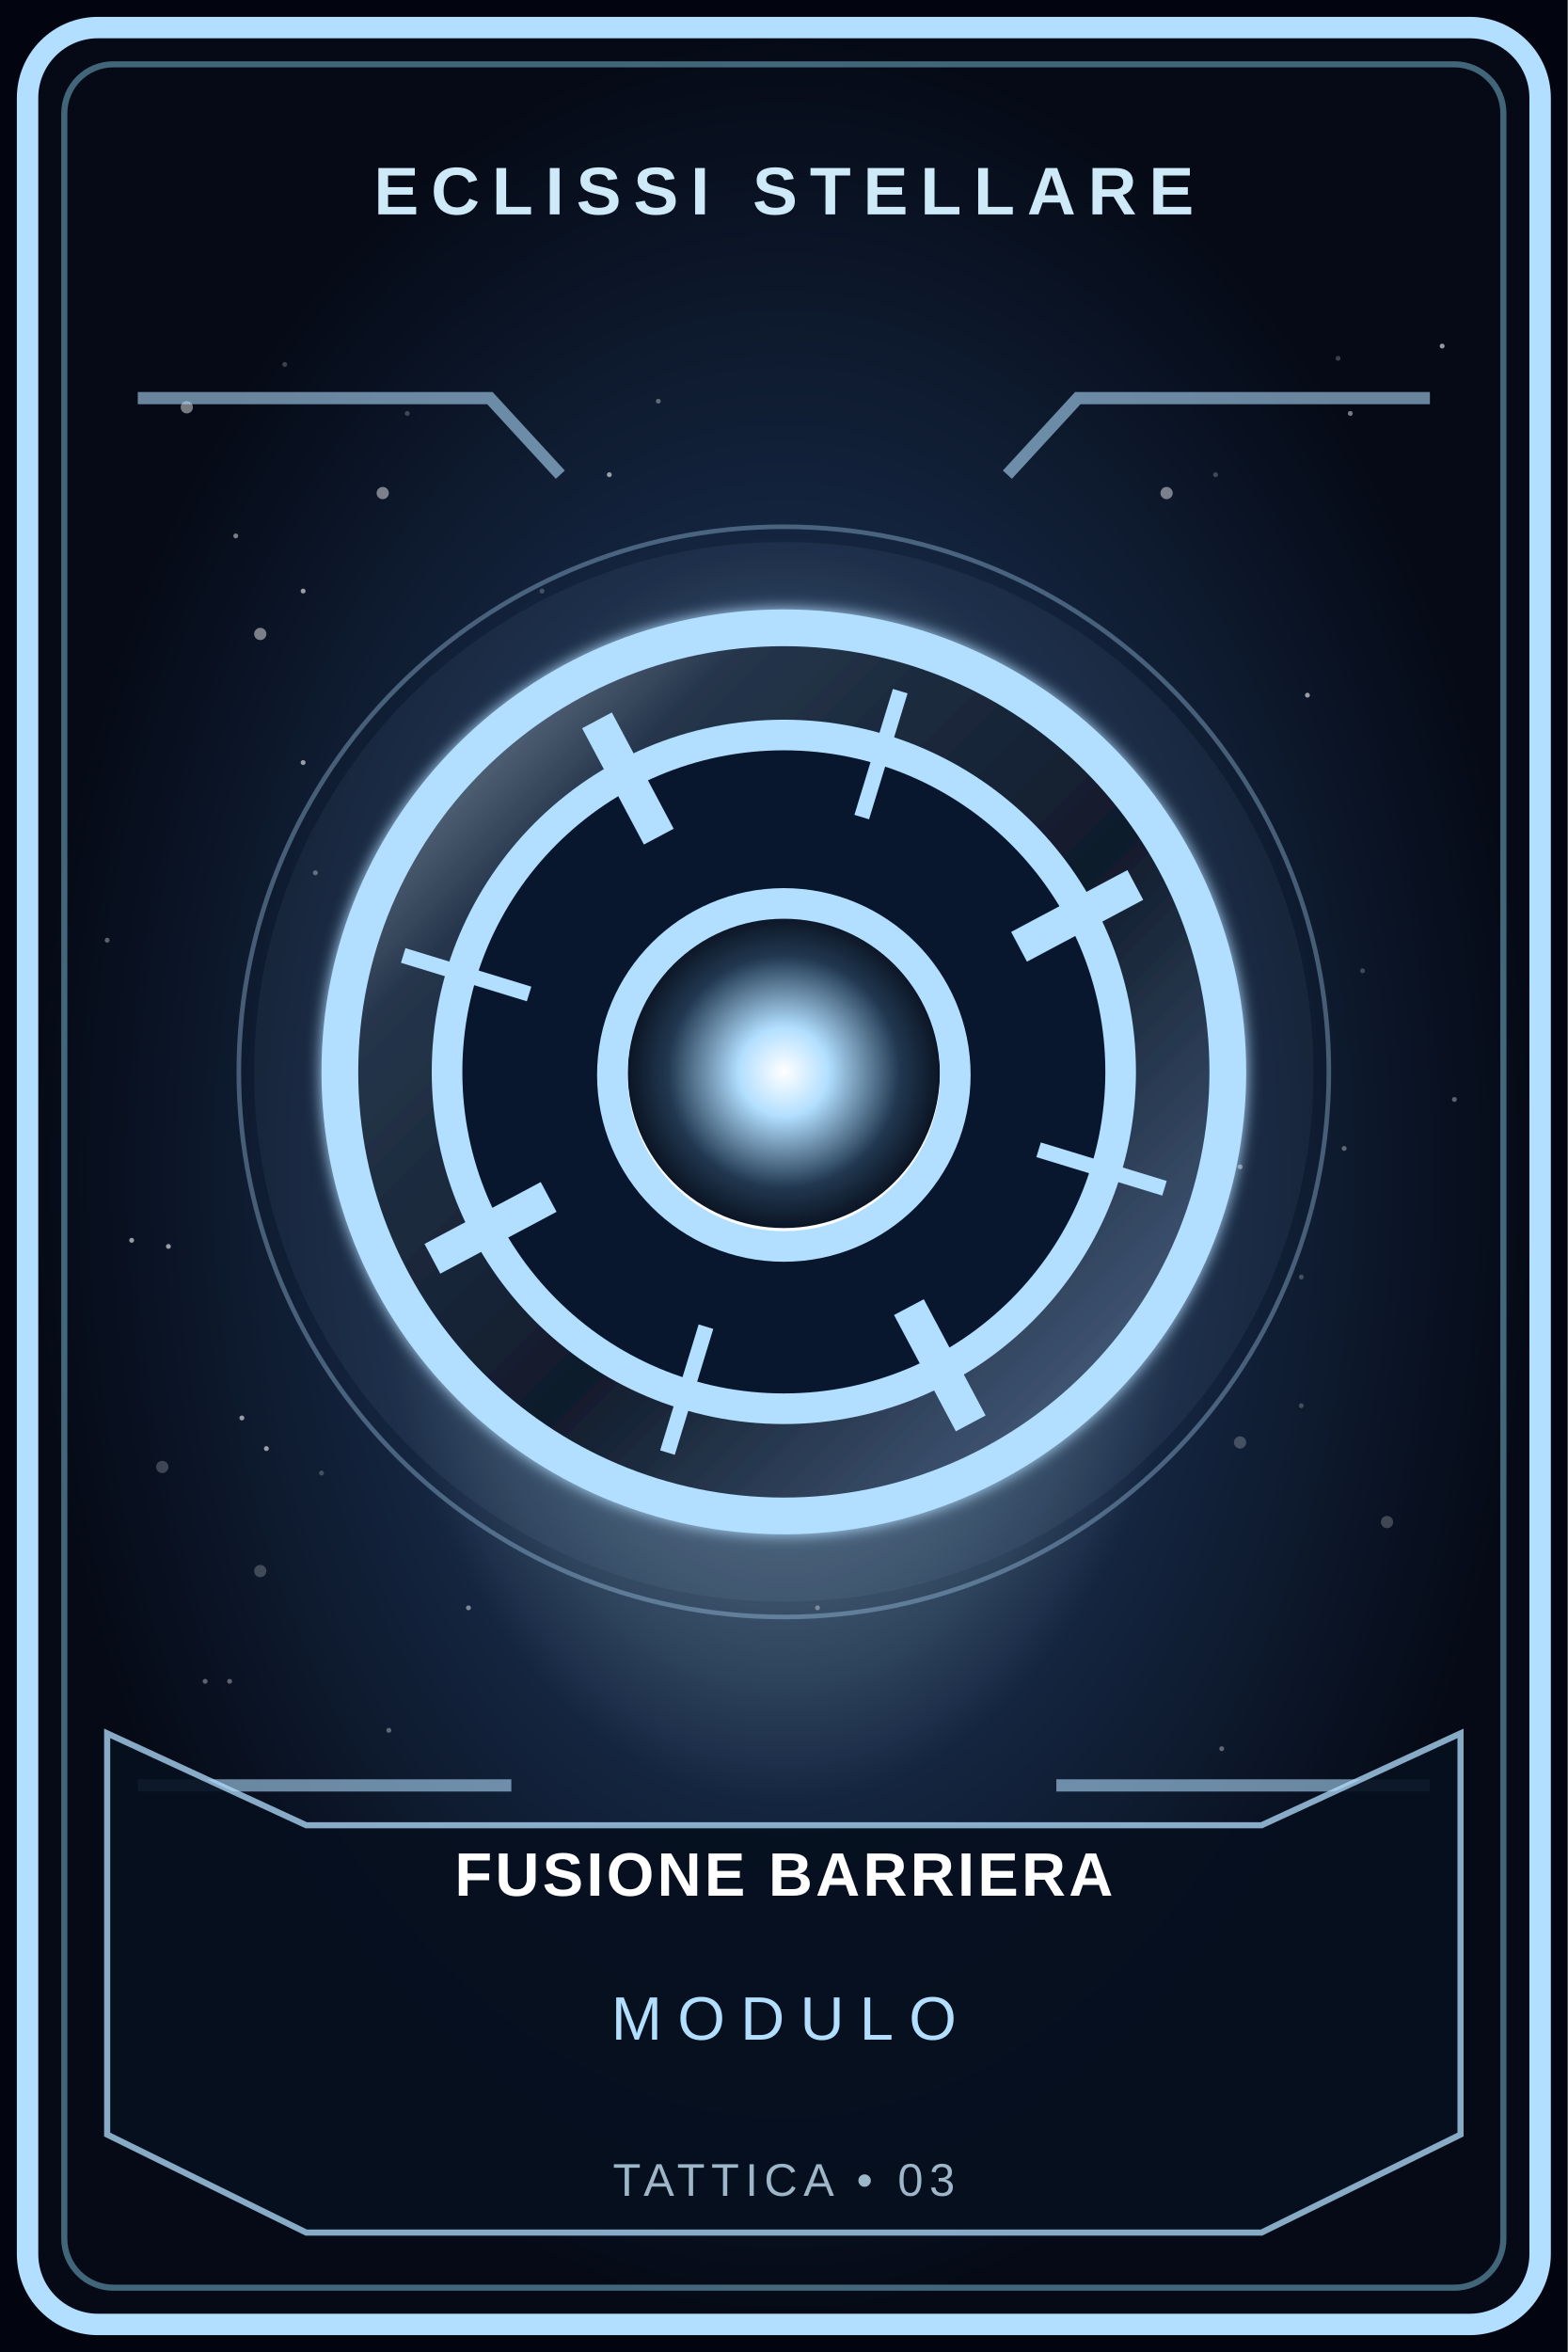
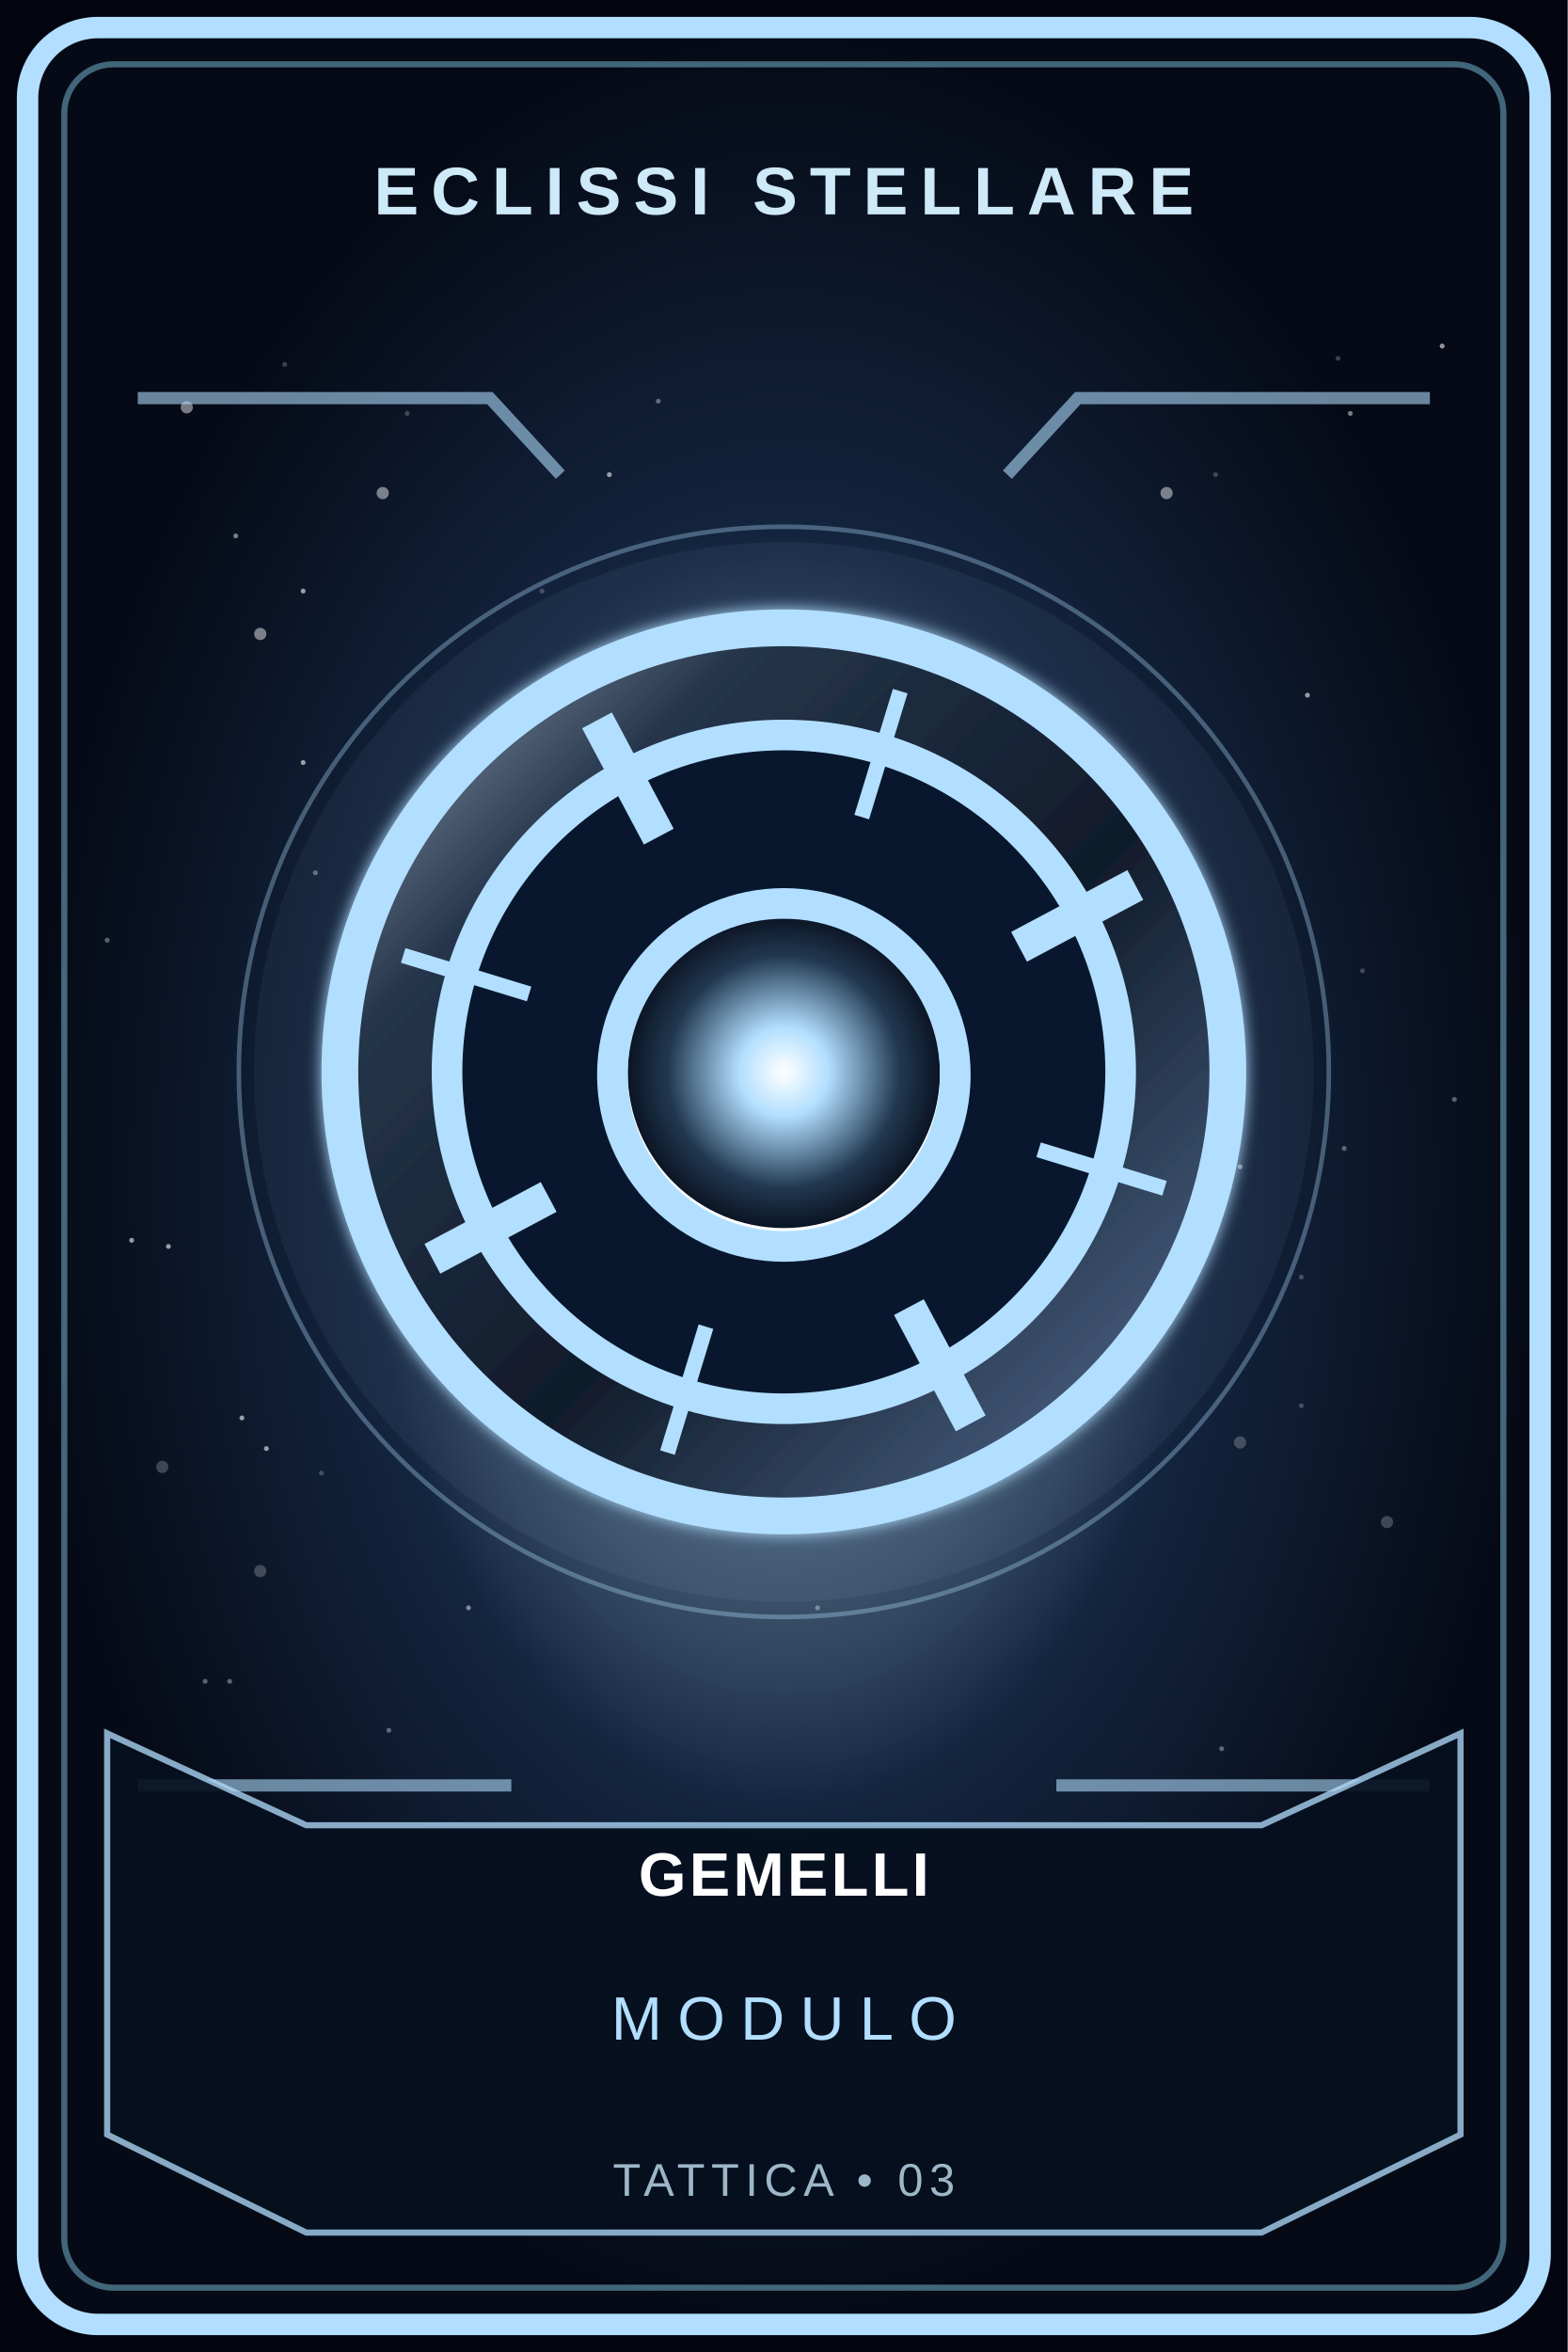
<svg xmlns="http://www.w3.org/2000/svg" width="512" height="768" viewBox="0 0 512 768" role="img" aria-label="Gemelli">
  <defs>
    <radialGradient id="bg">
      <stop offset="0" stop-color="#b2dfff" stop-opacity=".42" />
      <stop offset=".55" stop-color="#14253f" />
      <stop offset="1" stop-color="#050a16" />
    </radialGradient>
    <linearGradient id="metal" x1="0" x2="1" y1="0" y2="1">
      <stop stop-color="#a3b4c4" />
      <stop offset=".24" stop-color="#25354b" />
      <stop offset=".56" stop-color="#101b2b" />
      <stop offset=".85" stop-color="#405674" />
      <stop offset="1" stop-color="#a4b9ce" />
    </linearGradient>
    <radialGradient id="core">
      <stop stop-color="#ffffff" />
      <stop offset=".27" stop-color="#b2dfff" />
      <stop offset=".7" stop-color="#213850" />
      <stop offset="1" stop-color="#060c1a" />
    </radialGradient>
    <filter id="glow" x="-80%" y="-80%" width="260%" height="260%">
      <feGaussianBlur stdDeviation="2.5" result="g" />
      <feMerge>
        <feMergeNode in="g" />
        <feMergeNode in="SourceGraphic" />
      </feMerge>
    </filter>
  </defs>
  <rect width="512" height="768" fill="#02050f" />
  <rect x="9" y="9" width="494" height="750" rx="23" fill="url(#bg)" stroke="#b2dfff" stroke-width="7" />
  <rect x="21" y="21" width="470" height="726" rx="16" fill="none" stroke="#8cd7f2" stroke-opacity=".45" stroke-width="2" />
  <circle cx="85" cy="513" r="2" fill="#fff" opacity="0.22" />
  <circle cx="475" cy="359" r="0.8" fill="#fff" opacity="0.34" />
  <circle cx="405" cy="381" r="0.8" fill="#fff" opacity="0.46" />
  <circle cx="43" cy="405" r="0.8" fill="#fff" opacity="0.58" />
  <circle cx="445" cy="317" r="0.8" fill="#fff" opacity="0.22" />
  <circle cx="127" cy="565" r="0.8" fill="#fff" opacity="0.34" />
  <circle cx="381" cy="161" r="2" fill="#fff" opacity="0.46" />
  <circle cx="203" cy="391" r="0.8" fill="#fff" opacity="0.58" />
  <circle cx="93" cy="119" r="0.8" fill="#fff" opacity="0.22" />
  <circle cx="103" cy="285" r="0.8" fill="#fff" opacity="0.34" />
  <circle cx="385" cy="361" r="0.8" fill="#fff" opacity="0.46" />
  <circle cx="311" cy="249" r="0.8" fill="#fff" opacity="0.58" />
  <circle cx="53" cy="479" r="2" fill="#fff" opacity="0.22" />
  <circle cx="35" cy="307" r="0.8" fill="#fff" opacity="0.34" />
  <circle cx="373" cy="297" r="0.8" fill="#fff" opacity="0.46" />
  <circle cx="87" cy="473" r="0.8" fill="#fff" opacity="0.58" />
  <circle cx="105" cy="481" r="0.8" fill="#fff" opacity="0.22" />
  <circle cx="67" cy="549" r="0.8" fill="#fff" opacity="0.34" />
  <circle cx="61" cy="133" r="2" fill="#fff" opacity="0.46" />
  <circle cx="99" cy="193" r="0.8" fill="#fff" opacity="0.58" />
  <circle cx="397" cy="155" r="0.8" fill="#fff" opacity="0.22" />
  <circle cx="179" cy="287" r="0.8" fill="#fff" opacity="0.34" />
  <circle cx="293" cy="227" r="0.8" fill="#fff" opacity="0.46" />
  <circle cx="471" cy="113" r="0.8" fill="#fff" opacity="0.58" />
  <circle cx="453" cy="497" r="2" fill="#fff" opacity="0.22" />
  <circle cx="267" cy="525" r="0.8" fill="#fff" opacity="0.34" />
  <circle cx="153" cy="525" r="0.8" fill="#fff" opacity="0.46" />
  <circle cx="287" cy="445" r="0.8" fill="#fff" opacity="0.58" />
  <circle cx="177" cy="193" r="0.8" fill="#fff" opacity="0.22" />
  <circle cx="171" cy="349" r="0.8" fill="#fff" opacity="0.34" />
  <circle cx="85" cy="207" r="2" fill="#fff" opacity="0.46" />
  <circle cx="427" cy="227" r="0.8" fill="#fff" opacity="0.58" />
  <circle cx="425" cy="417" r="0.8" fill="#fff" opacity="0.22" />
  <circle cx="195" cy="459" r="0.8" fill="#fff" opacity="0.34" />
  <circle cx="441" cy="135" r="0.8" fill="#fff" opacity="0.46" />
  <circle cx="55" cy="407" r="0.8" fill="#fff" opacity="0.58" />
  <circle cx="181" cy="435" r="2" fill="#fff" opacity="0.22" />
  <circle cx="75" cy="549" r="0.8" fill="#fff" opacity="0.34" />
  <circle cx="245" cy="281" r="0.8" fill="#fff" opacity="0.46" />
  <circle cx="99" cy="249" r="0.8" fill="#fff" opacity="0.58" />
  <circle cx="133" cy="135" r="0.8" fill="#fff" opacity="0.22" />
  <circle cx="399" cy="571" r="0.8" fill="#fff" opacity="0.34" />
  <circle cx="125" cy="161" r="2" fill="#fff" opacity="0.46" />
  <circle cx="383" cy="363" r="0.8" fill="#fff" opacity="0.58" />
  <circle cx="425" cy="459" r="0.8" fill="#fff" opacity="0.22" />
  <circle cx="439" cy="375" r="0.8" fill="#fff" opacity="0.34" />
  <circle cx="273" cy="279" r="0.8" fill="#fff" opacity="0.46" />
  <circle cx="199" cy="155" r="0.8" fill="#fff" opacity="0.58" />
  <circle cx="405" cy="471" r="2" fill="#fff" opacity="0.22" />
  <circle cx="215" cy="225" r="0.8" fill="#fff" opacity="0.34" />
  <circle cx="77" cy="175" r="0.8" fill="#fff" opacity="0.46" />
  <circle cx="79" cy="463" r="0.8" fill="#fff" opacity="0.58" />
  <circle cx="437" cy="117" r="0.8" fill="#fff" opacity="0.22" />
  <circle cx="215" cy="131" r="0.8" fill="#fff" opacity="0.34" />
  <circle cx="256" cy="350" r="173" fill="#b2dfff" opacity=".055" />
  <circle cx="256" cy="350" r="178" stroke="#b2dfff" stroke-width="1.5" opacity=".34" fill="none" />
  <path d="M45 130L160 130L183 155M467 130L352 130L329 155M45 583L167 583M467 583L345 583" fill="none" stroke="#b2dfff" stroke-width="4" opacity=".58" />
  <g>
    <circle cx="256" cy="350" r="145" fill="url(#metal)" stroke="#b2dfff" stroke-width="12" filter="url(#glow)" />
    <circle cx="256" cy="350" r="110" fill="#08172d" stroke="#b2dfff" stroke-width="10" />
    <path d="M256 220L256 263" stroke="#b2dfff" stroke-width="11" transform="rotate(62 256 350)" />
    <path d="M256 220L256 263" stroke="#b2dfff" stroke-width="5" transform="rotate(107 256 350)" />
    <path d="M256 220L256 263" stroke="#b2dfff" stroke-width="11" transform="rotate(152 256 350)" />
    <path d="M256 220L256 263" stroke="#b2dfff" stroke-width="5" transform="rotate(197 256 350)" />
    <path d="M256 220L256 263" stroke="#b2dfff" stroke-width="11" transform="rotate(242 256 350)" />
    <path d="M256 220L256 263" stroke="#b2dfff" stroke-width="5" transform="rotate(287 256 350)" />
    <path d="M256 220L256 263" stroke="#b2dfff" stroke-width="11" transform="rotate(332 256 350)" />
    <path d="M256 220L256 263" stroke="#b2dfff" stroke-width="5" transform="rotate(377 256 350)" />
    <circle cx="256" cy="350" r="54" fill="url(#core)" stroke="#fff" stroke-width="6" />
    <g fill="none" stroke="#b2dfff" stroke-width="10" stroke-linecap="round" stroke-linejoin="round">
      <circle cx="256" cy="351" r="56" />
    </g>
  </g>
  <path d="M35 566L100 596H412L477 566L477 697L412 729H100L35 697Z" fill="#06101fec" stroke="#b2dfff" stroke-opacity=".75" stroke-width="2" />
  <text x="256" y="70" text-anchor="middle" font-family="Arial,sans-serif" font-weight="bold" font-size="22" fill="#cee9f8" letter-spacing="4">ECLISSI STELLARE</text>
-   <text x="256" y="619" text-anchor="middle" font-family="Arial,sans-serif" font-weight="bold" font-size="20" fill="#ffffff" letter-spacing="1">FUSIONE BARRIERA</text>
+   <text x="256" y="619" text-anchor="middle" font-family="Arial,sans-serif" font-weight="bold" font-size="20" fill="#ffffff" letter-spacing="1">GEMELLI</text>
  <text x="256" y="666" text-anchor="middle" font-family="Arial,sans-serif" font-size="20" fill="#b2dfff" letter-spacing="5">MODULO</text>
  <text x="256" y="717" text-anchor="middle" font-family="Arial,sans-serif" font-size="15" fill="#9db7c9" letter-spacing="2">TATTICA  •  03</text>
</svg>
